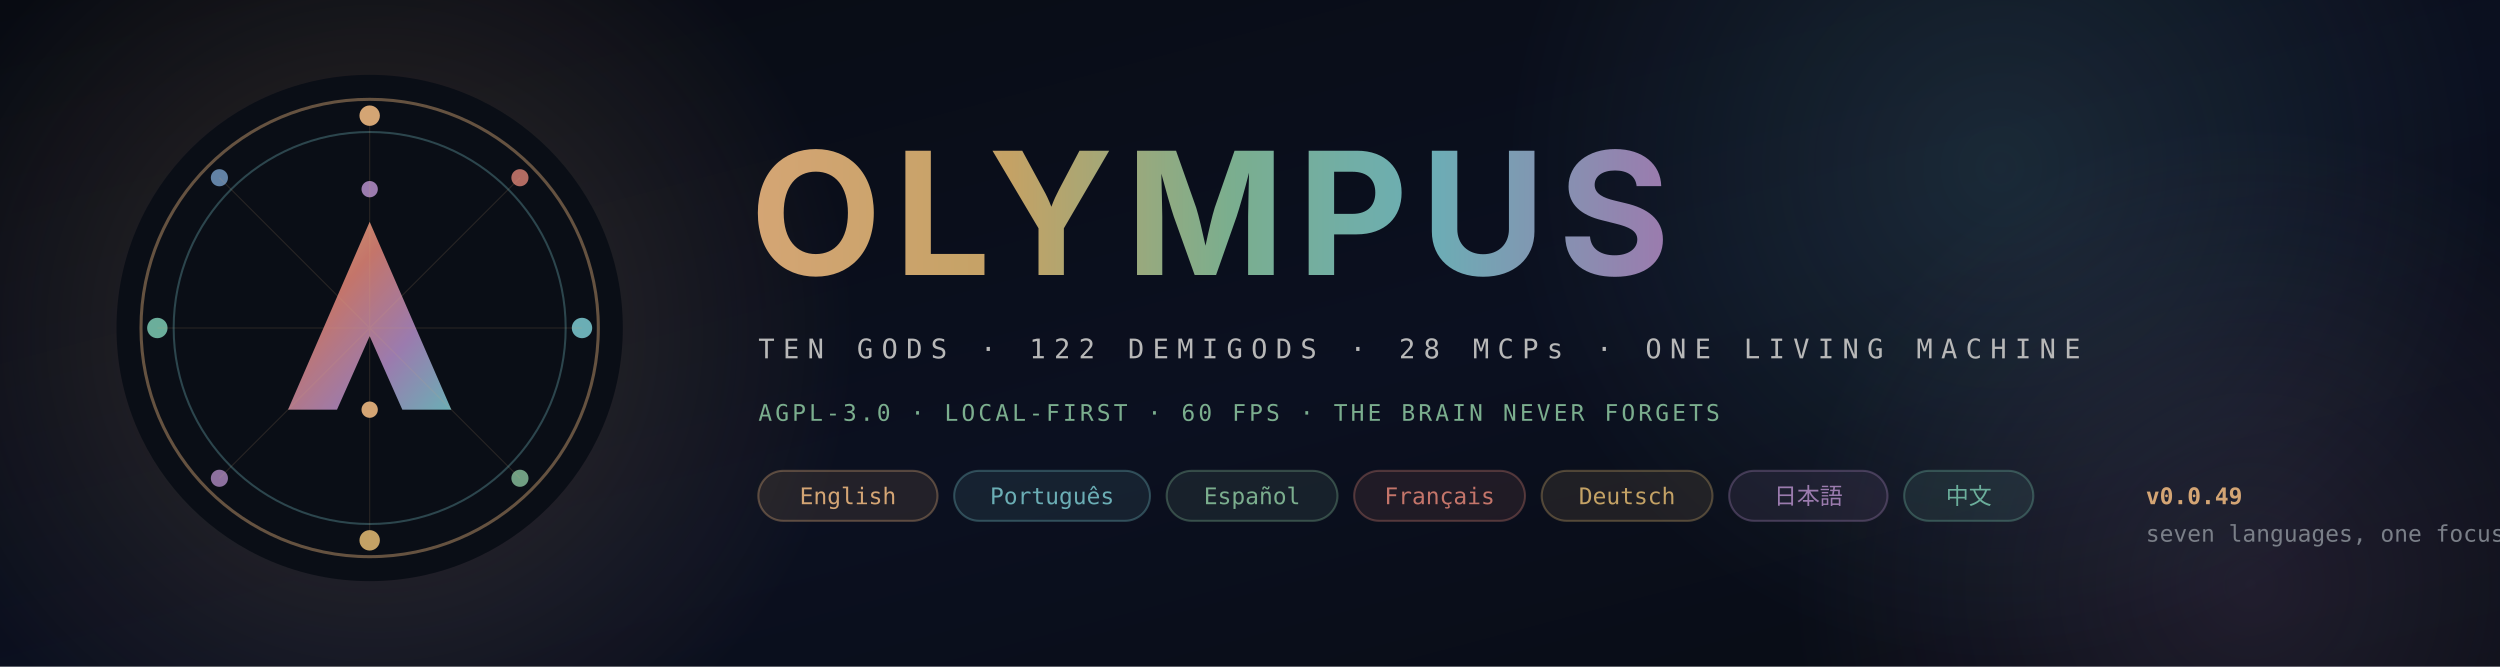
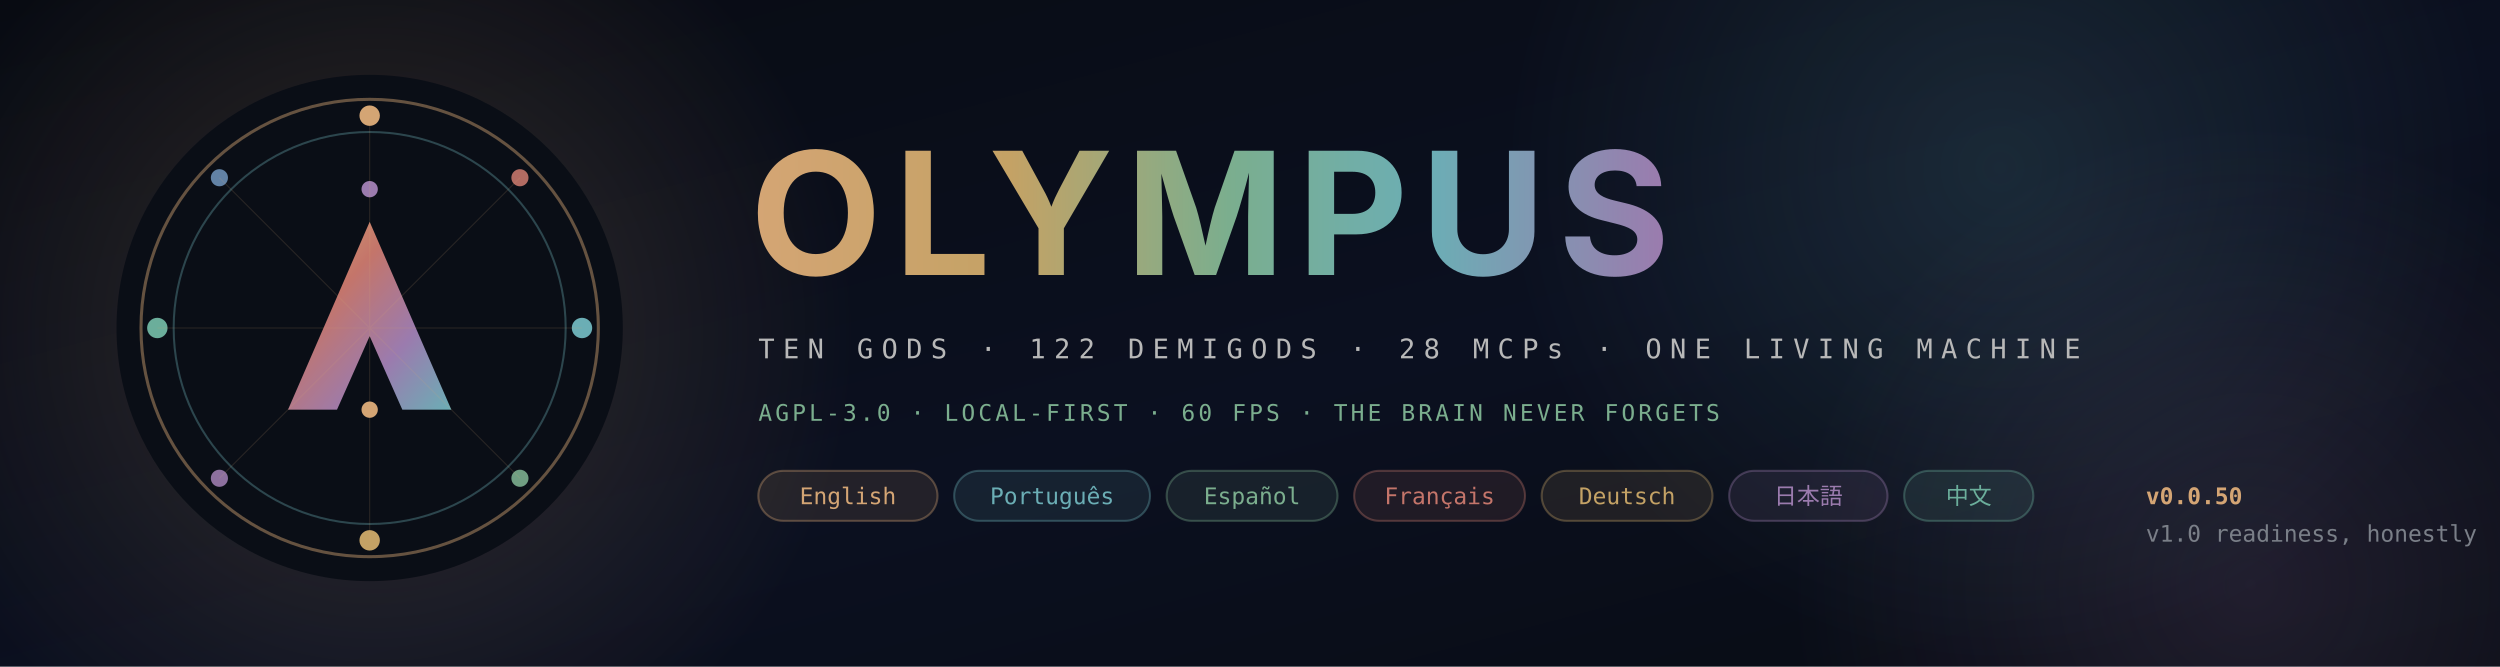
- <svg xmlns="http://www.w3.org/2000/svg" width="1200" height="320" viewBox="0 0 1200 320" fill="none" role="img" aria-label="OLYMPUS v0.0.49 — 60 FPS, the folder identity, and a 60-minute project budget: ten gods, one living machine, seven languages.">
+ <svg xmlns="http://www.w3.org/2000/svg" width="1200" height="320" viewBox="0 0 1200 320" fill="none" role="img" aria-label="OLYMPUS v0.0.50 — 60 FPS, the folder identity, and a 60-minute project budget: ten gods, one living machine, seven languages.">
  <defs>
    <linearGradient id="bg" x1="0" y1="0" x2="1" y2="1">
      <stop offset="0%" stop-color="#080B12" />
      <stop offset="55%" stop-color="#0B1020" />
      <stop offset="100%" stop-color="#080B12" />
    </linearGradient>
    <radialGradient id="glowGold" cx="50%" cy="50%" r="50%">
      <stop offset="0%" stop-color="#D4A574" stop-opacity=".20" />
      <stop offset="100%" stop-color="#D4A574" stop-opacity="0" />
    </radialGradient>
    <radialGradient id="glowCyan" cx="50%" cy="50%" r="50%">
      <stop offset="0%" stop-color="#6BAEB5" stop-opacity=".16" />
      <stop offset="100%" stop-color="#6BAEB5" stop-opacity="0" />
    </radialGradient>
    <radialGradient id="glowPurple" cx="50%" cy="50%" r="50%">
      <stop offset="0%" stop-color="#9B7BAE" stop-opacity=".16" />
      <stop offset="100%" stop-color="#9B7BAE" stop-opacity="0" />
    </radialGradient>
    <linearGradient id="peak" x1="0" y1="0" x2="1" y2="1">
      <stop offset="0%" stop-color="#D4A574" />
      <stop offset="34%" stop-color="#C4756A" />
      <stop offset="68%" stop-color="#9B7BAE" />
      <stop offset="100%" stop-color="#6BAEB5" />
    </linearGradient>
    <linearGradient id="word" x1="0" y1="0" x2="1" y2="0">
      <stop offset="0%" stop-color="#D4A574" />
      <stop offset="28%" stop-color="#C4A265" />
      <stop offset="52%" stop-color="#7BAE8E" />
      <stop offset="74%" stop-color="#6BAEB5" />
      <stop offset="100%" stop-color="#9B7BAE" />
    </linearGradient>
  </defs>
  <rect width="1200" height="320" fill="url(#bg)" />
  <circle cx="180" cy="160" r="230" fill="url(#glowGold)" />
  <circle cx="960" cy="80" r="240" fill="url(#glowCyan)" />
  <circle cx="1080" cy="280" r="220" fill="url(#glowPurple)" />
  <g transform="translate(52,32) scale(0.98)">
    <circle cx="128" cy="128" r="124" fill="#0A0E16" />
    <circle cx="128" cy="128" r="112" stroke="#D4A574" stroke-width="1.5" fill="none" opacity=".45" />
    <circle cx="128" cy="128" r="96" stroke="#6BAEB5" stroke-width="1" fill="none" opacity=".35" />
    <path d="M 128 76 L 168 168 L 144 168 L 128 132 L 112 168 L 88 168 Z" fill="url(#peak)" />
    <circle cx="128" cy="60" r="4" fill="#9B7BAE" />
    <circle cx="128" cy="168" r="4" fill="#D4A574" />
    <circle cx="128" cy="24" r="5" fill="#D4A574" />
    <circle cx="201.6" cy="54.4" r="4.2" fill="#C4756A" opacity=".9" />
    <circle cx="232" cy="128" r="5" fill="#6BAEB5" />
    <circle cx="201.6" cy="201.6" r="4.2" fill="#7BAE8E" opacity=".9" />
    <circle cx="128" cy="232" r="5" fill="#C4A265" />
    <circle cx="54.4" cy="201.6" r="4.2" fill="#9B7BAE" opacity=".9" />
    <circle cx="24" cy="128" r="5" fill="#6BAE9B" />
    <circle cx="54.4" cy="54.4" r="4.2" fill="#6B8FB5" opacity=".9" />
    <g stroke="#D4A574" stroke-width="0.5" opacity=".16">
      <line x1="128" y1="128" x2="128" y2="24" />
      <line x1="128" y1="128" x2="201.6" y2="54.4" />
      <line x1="128" y1="128" x2="232" y2="128" />
      <line x1="128" y1="128" x2="201.6" y2="201.6" />
      <line x1="128" y1="128" x2="128" y2="232" />
      <line x1="128" y1="128" x2="54.4" y2="201.6" />
      <line x1="128" y1="128" x2="24" y2="128" />
      <line x1="128" y1="128" x2="54.4" y2="54.4" />
    </g>
  </g>
  <text x="360" y="132" font-family="ui-sans-serif, system-ui, -apple-system, sans-serif" font-size="82" font-weight="750" letter-spacing="6" fill="url(#word)">OLYMPUS</text>
  <text x="364" y="172" font-family="ui-monospace, 'SF Mono', monospace" font-size="13" letter-spacing="4" fill="#B8B8B8">TEN GODS · 122 DEMIGODS · 28 MCPs · ONE LIVING MACHINE</text>
  <text x="364" y="202" font-family="ui-monospace, 'SF Mono', monospace" font-size="11" letter-spacing="1.5" fill="#7BAE8E">AGPL-3.0 · LOCAL-FIRST · 60 FPS · THE BRAIN NEVER FORGETS</text>
  <g font-family="ui-monospace, 'SF Mono', monospace" font-size="11">
    <rect x="364" y="226" width="86" height="24" rx="12" fill="#D4A574" fill-opacity=".12" stroke="#D4A574" stroke-opacity=".35" />
    <text x="407" y="242" text-anchor="middle" fill="#D4A574">English</text>
    <rect x="458" y="226" width="94" height="24" rx="12" fill="#6BAEB5" fill-opacity=".12" stroke="#6BAEB5" stroke-opacity=".35" />
    <text x="505" y="242" text-anchor="middle" fill="#6BAEB5">Português</text>
    <rect x="560" y="226" width="82" height="24" rx="12" fill="#7BAE8E" fill-opacity=".12" stroke="#7BAE8E" stroke-opacity=".35" />
    <text x="601" y="242" text-anchor="middle" fill="#7BAE8E">Español</text>
    <rect x="650" y="226" width="82" height="24" rx="12" fill="#C4756A" fill-opacity=".12" stroke="#C4756A" stroke-opacity=".35" />
    <text x="691" y="242" text-anchor="middle" fill="#C4756A">Français</text>
    <rect x="740" y="226" width="82" height="24" rx="12" fill="#C4A265" fill-opacity=".12" stroke="#C4A265" stroke-opacity=".35" />
    <text x="781" y="242" text-anchor="middle" fill="#C4A265">Deutsch</text>
    <rect x="830" y="226" width="76" height="24" rx="12" fill="#9B7BAE" fill-opacity=".12" stroke="#9B7BAE" stroke-opacity=".35" />
    <text x="868" y="242" text-anchor="middle" fill="#9B7BAE">日本語</text>
    <rect x="914" y="226" width="62" height="24" rx="12" fill="#6BAE9B" fill-opacity=".12" stroke="#6BAE9B" stroke-opacity=".35" />
    <text x="945" y="242" text-anchor="middle" fill="#6BAE9B">中文</text>
  </g>
  <g font-family="ui-monospace, 'SF Mono', monospace" font-size="11">
-     <text x="1030" y="242" fill="#D4A574" font-weight="700">v0.0.49</text>
-     <text x="1030" y="260" fill="#7A7F88">seven languages, one focus ring</text>
+     <text x="1030" y="242" fill="#D4A574" font-weight="700">v0.0.50</text>
+     <text x="1030" y="260" fill="#7A7F88">v1.0 readiness, honestly</text>
  </g>
</svg>
